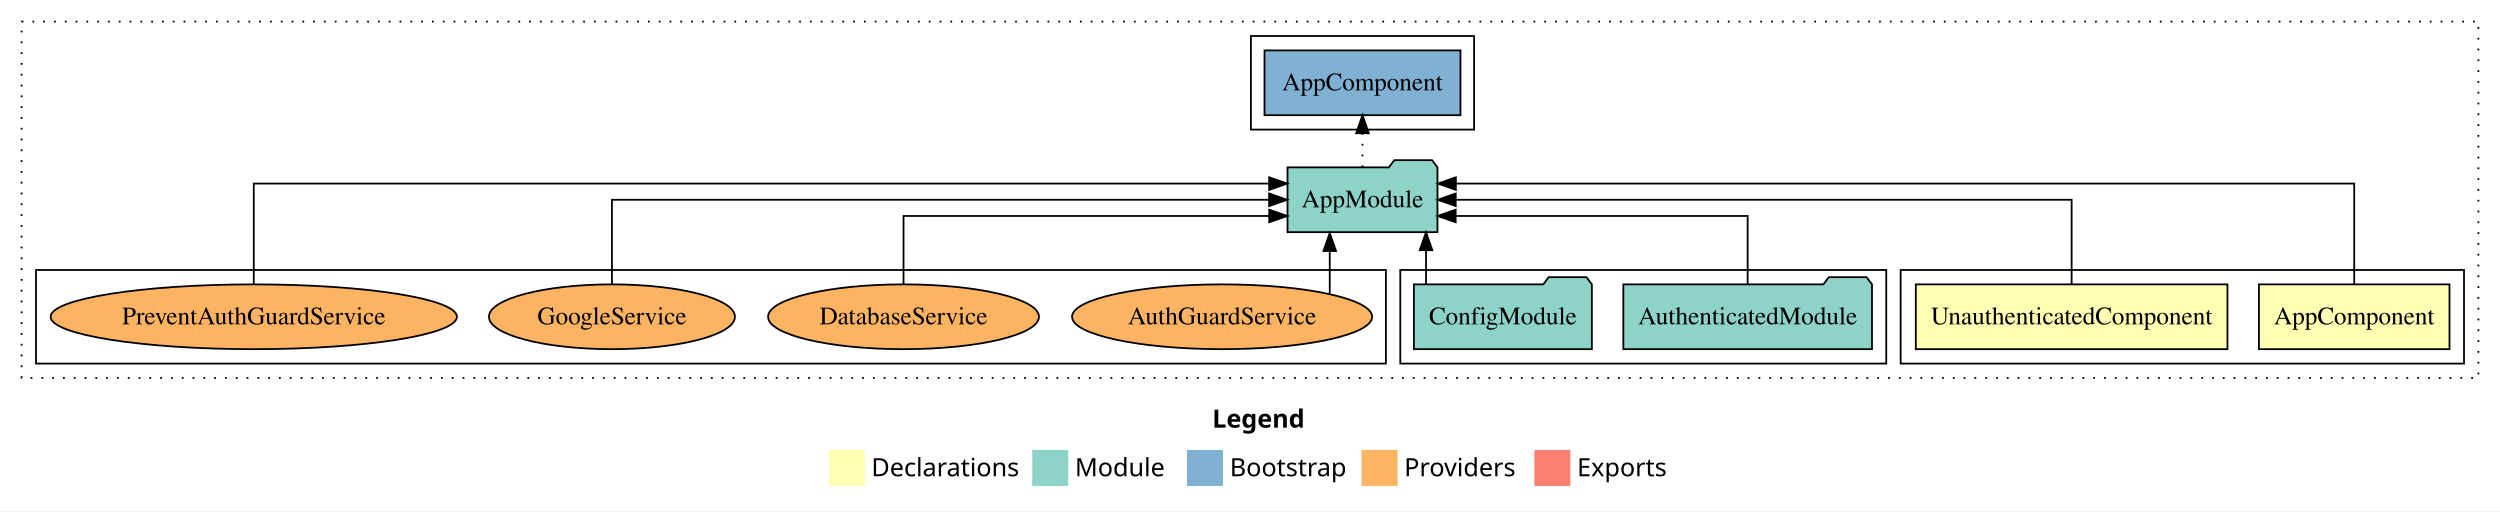
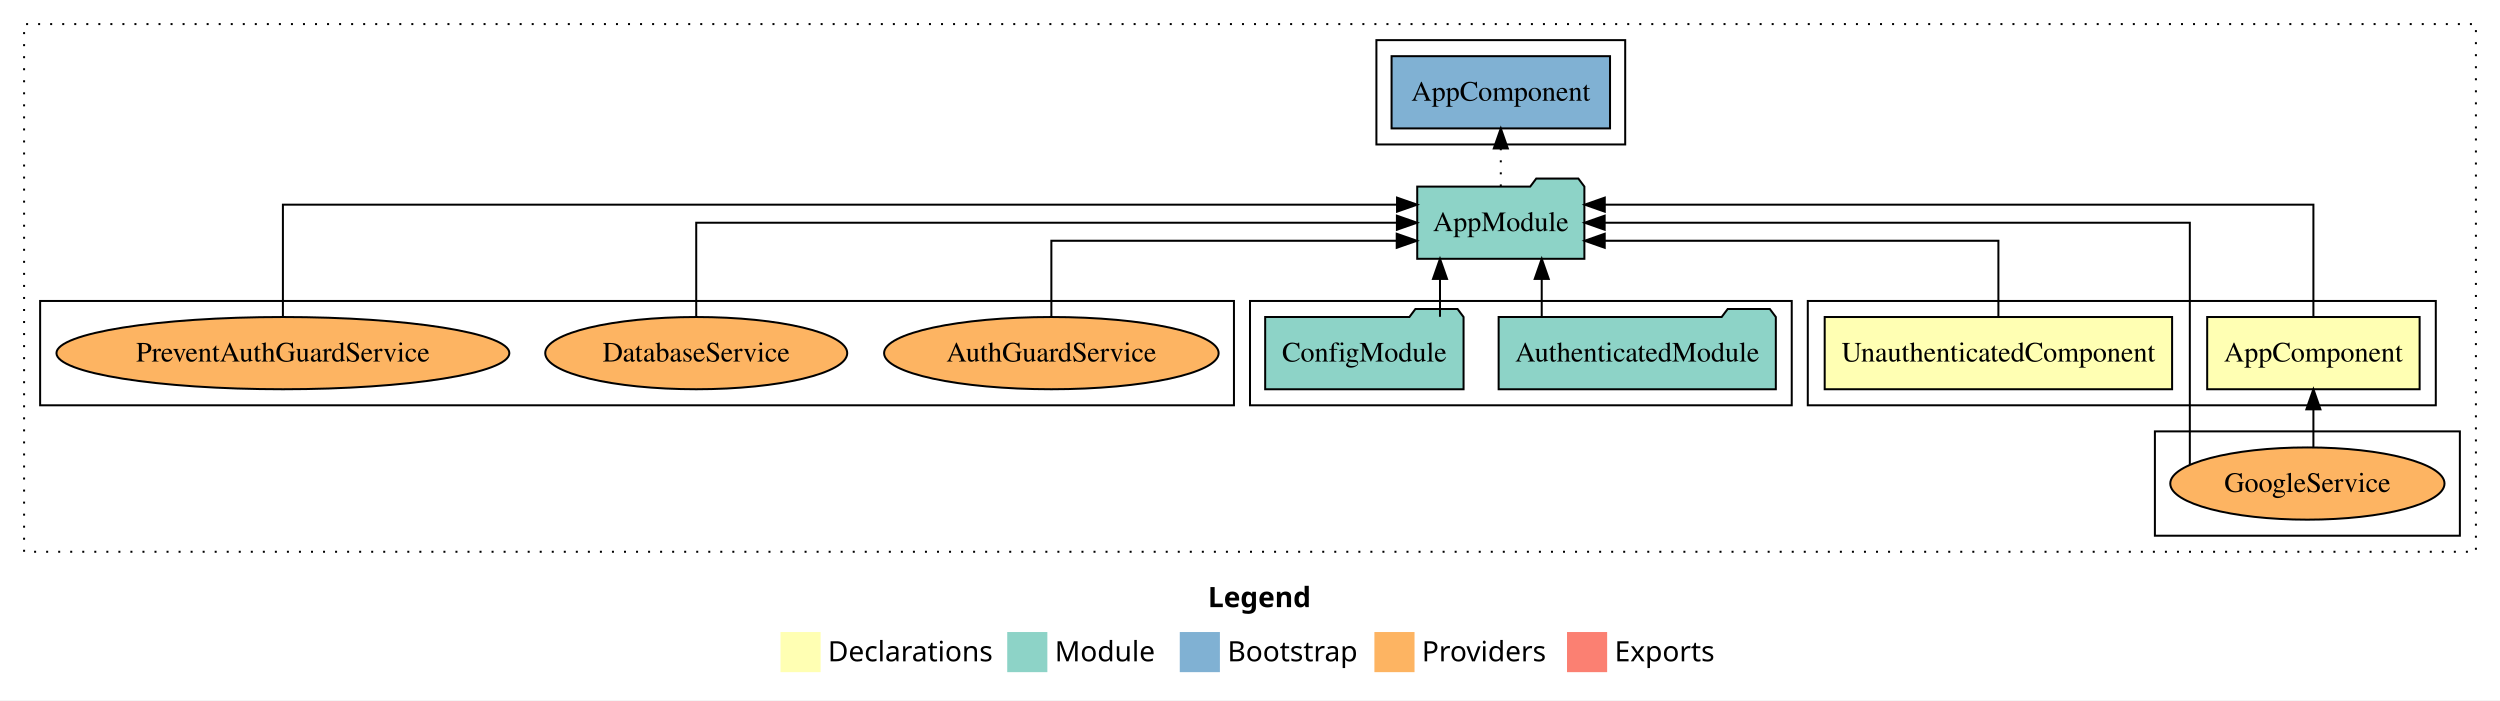
- <svg xmlns="http://www.w3.org/2000/svg" width="1389pt" height="284pt" viewBox="0.00 0.00 1389.00 284.00">
-   <g id="graph0" class="graph" transform="scale(1 1) rotate(0) translate(4 280)">
-     <polygon fill="#ffffff" stroke="transparent" points="-4,4 -4,-280 1385,-280 1385,4 -4,4" />
-     <text text-anchor="start" x="669.509" y="-42.4" font-family="sans-serif" font-weight="bold" font-size="14.00" fill="#000000">Legend</text>
-     <polygon fill="#ffffb3" stroke="transparent" points="456.5,-10 456.5,-30 476.5,-30 476.5,-10 456.5,-10" />
-     <text text-anchor="start" x="480.129" y="-15.4" font-family="sans-serif" font-size="14.00" fill="#000000">  Declarations</text>
-     <polygon fill="#8dd3c7" stroke="transparent" points="569.5,-10 569.5,-30 589.5,-30 589.5,-10 569.5,-10" />
-     <text text-anchor="start" x="593.225" y="-15.4" font-family="sans-serif" font-size="14.00" fill="#000000">  Module</text>
-     <polygon fill="#80b1d3" stroke="transparent" points="655.5,-10 655.5,-30 675.5,-30 675.5,-10 655.5,-10" />
-     <text text-anchor="start" x="679.281" y="-15.4" font-family="sans-serif" font-size="14.00" fill="#000000">  Bootstrap</text>
-     <polygon fill="#fdb462" stroke="transparent" points="752.5,-10 752.5,-30 772.5,-30 772.5,-10 752.5,-10" />
-     <text text-anchor="start" x="776.173" y="-15.4" font-family="sans-serif" font-size="14.00" fill="#000000">  Providers</text>
-     <polygon fill="#fb8072" stroke="transparent" points="848.5,-10 848.5,-30 868.5,-30 868.5,-10 848.5,-10" />
-     <text text-anchor="start" x="872.226" y="-15.4" font-family="sans-serif" font-size="14.00" fill="#000000">  Exports</text>
+ <svg xmlns="http://www.w3.org/2000/svg" width="1246pt" height="349pt" viewBox="0.00 0.00 1246.00 349.00">
+   <g id="graph0" class="graph" transform="scale(1 1) rotate(0) translate(4 345)">
+     <polygon fill="#ffffff" stroke="transparent" points="-4,4 -4,-345 1242,-345 1242,4 -4,4" />
+     <text text-anchor="start" x="598.009" y="-42.4" font-family="sans-serif" font-weight="bold" font-size="14.00" fill="#000000">Legend</text>
+     <polygon fill="#ffffb3" stroke="transparent" points="385,-10 385,-30 405,-30 405,-10 385,-10" />
+     <text text-anchor="start" x="408.629" y="-15.4" font-family="sans-serif" font-size="14.00" fill="#000000">  Declarations</text>
+     <polygon fill="#8dd3c7" stroke="transparent" points="498,-10 498,-30 518,-30 518,-10 498,-10" />
+     <text text-anchor="start" x="521.725" y="-15.4" font-family="sans-serif" font-size="14.00" fill="#000000">  Module</text>
+     <polygon fill="#80b1d3" stroke="transparent" points="584,-10 584,-30 604,-30 604,-10 584,-10" />
+     <text text-anchor="start" x="607.781" y="-15.4" font-family="sans-serif" font-size="14.00" fill="#000000">  Bootstrap</text>
+     <polygon fill="#fdb462" stroke="transparent" points="681,-10 681,-30 701,-30 701,-10 681,-10" />
+     <text text-anchor="start" x="704.673" y="-15.4" font-family="sans-serif" font-size="14.00" fill="#000000">  Providers</text>
+     <polygon fill="#fb8072" stroke="transparent" points="777,-10 777,-30 797,-30 797,-10 777,-10" />
+     <text text-anchor="start" x="800.726" y="-15.4" font-family="sans-serif" font-size="14.00" fill="#000000">  Exports</text>
    <g id="clust1" class="cluster">
-       <polygon fill="none" stroke="#000000" stroke-dasharray="1,5" points="8,-70 8,-268 1373,-268 1373,-70 8,-70" />
+       <polygon fill="none" stroke="#000000" stroke-dasharray="1,5" points="8,-70 8,-333 1230,-333 1230,-70 8,-70" />
    </g>
    <g id="clust2" class="cluster">
-       <polygon fill="none" stroke="#000000" points="1052,-78 1052,-130 1365,-130 1365,-78 1052,-78" />
+       <polygon fill="none" stroke="#000000" points="897,-143 897,-195 1210,-195 1210,-143 897,-143" />
+     </g>
+     <g id="clust3" class="cluster">
+       <polygon fill="none" stroke="#000000" points="1070,-78 1070,-130 1222,-130 1222,-78 1070,-78" />
    </g>
    <g id="clust5" class="cluster">
-       <polygon fill="none" stroke="#000000" points="774,-78 774,-130 1044,-130 1044,-78 774,-78" />
+       <polygon fill="none" stroke="#000000" points="619,-143 619,-195 889,-195 889,-143 619,-143" />
    </g>
    <g id="clust7" class="cluster">
-       <polygon fill="none" stroke="#000000" points="691,-208 691,-260 815,-260 815,-208 691,-208" />
+       <polygon fill="none" stroke="#000000" points="682,-273 682,-325 806,-325 806,-273 682,-273" />
    </g>
    <g id="clust8" class="cluster">
-       <polygon fill="none" stroke="#000000" points="16,-78 16,-130 766,-130 766,-78 16,-78" />
+       <polygon fill="none" stroke="#000000" points="16,-143 16,-195 611,-195 611,-143 16,-143" />
    </g>
    <g id="node1" class="node">
-       <polygon fill="#ffffb3" stroke="#000000" points="1356.94,-122 1251.06,-122 1251.06,-86 1356.94,-86 1356.94,-122" />
-       <text text-anchor="middle" x="1304" y="-99.8" font-family="Times,serif" font-size="14.00" fill="#000000">AppComponent</text>
+       <polygon fill="#ffffb3" stroke="#000000" points="1201.94,-187 1096.06,-187 1096.06,-151 1201.94,-151 1201.94,-187" />
+       <text text-anchor="middle" x="1149" y="-164.8" font-family="Times,serif" font-size="14.00" fill="#000000">AppComponent</text>
    </g>
    <g id="node3" class="node">
-       <polygon fill="#8dd3c7" stroke="#000000" points="794.657,-187 791.657,-191 770.657,-191 767.657,-187 711.343,-187 711.343,-151 794.657,-151 794.657,-187" />
-       <text text-anchor="middle" x="753" y="-164.8" font-family="Times,serif" font-size="14.00" fill="#000000">AppModule</text>
+       <polygon fill="#8dd3c7" stroke="#000000" points="785.657,-252 782.657,-256 761.657,-256 758.657,-252 702.343,-252 702.343,-216 785.657,-216 785.657,-252" />
+       <text text-anchor="middle" x="744" y="-229.8" font-family="Times,serif" font-size="14.00" fill="#000000">AppModule</text>
    </g>
    <g id="edge1" class="edge">
-       <path fill="none" stroke="#000000" d="M1304,-122.292C1304,-144.206 1304,-178 1304,-178 1304,-178 804.867,-178 804.867,-178" />
-       <polygon fill="#000000" stroke="#000000" points="804.867,-174.5 794.867,-178 804.867,-181.5 804.867,-174.5" />
+       <path fill="none" stroke="#000000" d="M1149,-187.292C1149,-209.206 1149,-243 1149,-243 1149,-243 795.817,-243 795.817,-243" />
+       <polygon fill="#000000" stroke="#000000" points="795.817,-239.5 785.817,-243 795.817,-246.5 795.817,-239.5" />
    </g>
    <g id="node2" class="node">
-       <polygon fill="#ffffb3" stroke="#000000" points="1233.574,-122 1060.426,-122 1060.426,-86 1233.574,-86 1233.574,-122" />
-       <text text-anchor="middle" x="1147" y="-99.8" font-family="Times,serif" font-size="14.00" fill="#000000">UnauthenticatedComponent</text>
+       <polygon fill="#ffffb3" stroke="#000000" points="1078.574,-187 905.426,-187 905.426,-151 1078.574,-151 1078.574,-187" />
+       <text text-anchor="middle" x="992" y="-164.8" font-family="Times,serif" font-size="14.00" fill="#000000">UnauthenticatedComponent</text>
+     </g>
+     <g id="edge3" class="edge">
+       <path fill="none" stroke="#000000" d="M992,-187.027C992,-203.398 992,-225 992,-225 992,-225 795.789,-225 795.789,-225" />
+       <polygon fill="#000000" stroke="#000000" points="795.789,-221.5 785.789,-225 795.789,-228.5 795.789,-221.5" />
+     </g>
+     <g id="node7" class="node">
+       <polygon fill="#80b1d3" stroke="#000000" points="798.439,-317 689.561,-317 689.561,-281 798.439,-281 798.439,-317" />
+       <text text-anchor="middle" x="744" y="-294.8" font-family="Times,serif" font-size="14.00" fill="#000000">AppComponent </text>
+     </g>
+     <g id="edge6" class="edge">
+       <path fill="none" stroke="#000000" stroke-dasharray="1,5" d="M744,-252.106C744,-252.106 744,-270.991 744,-270.991" />
+       <polygon fill="#000000" stroke="#000000" points="740.5,-270.991 744,-280.991 747.5,-270.991 740.5,-270.991" />
+     </g>
+     <g id="node4" class="node">
+       <ellipse fill="#fdb462" stroke="#000000" cx="1146" cy="-104" rx="68.338" ry="18" />
+       <text text-anchor="middle" x="1146" y="-99.8" font-family="Times,serif" font-size="14.00" fill="#000000">GoogleService</text>
    </g>
    <g id="edge2" class="edge">
-       <path fill="none" stroke="#000000" d="M1147,-122.106C1147,-141.339 1147,-169 1147,-169 1147,-169 804.792,-169 804.792,-169" />
-       <polygon fill="#000000" stroke="#000000" points="804.792,-165.5 794.792,-169 804.792,-172.5 804.792,-165.5" />
+       <path fill="none" stroke="#000000" d="M1149,-122.106C1149,-122.106 1149,-140.991 1149,-140.991" />
+       <polygon fill="#000000" stroke="#000000" points="1145.5,-140.991 1149,-150.991 1152.5,-140.991 1145.5,-140.991" />
+     </g>
+     <g id="edge9" class="edge">
+       <path fill="none" stroke="#000000" d="M1087.409,-113.349C1087.409,-143.157 1087.409,-234 1087.409,-234 1087.409,-234 795.765,-234 795.765,-234" />
+       <polygon fill="#000000" stroke="#000000" points="795.765,-230.5 785.765,-234 795.765,-237.5 795.765,-230.5" />
+     </g>
+     <g id="node5" class="node">
+       <polygon fill="#8dd3c7" stroke="#000000" points="881.077,-187 878.077,-191 857.077,-191 854.077,-187 742.923,-187 742.923,-151 881.077,-151 881.077,-187" />
+       <text text-anchor="middle" x="812" y="-164.8" font-family="Times,serif" font-size="14.00" fill="#000000">AuthenticatedModule</text>
+     </g>
+     <g id="edge4" class="edge">
+       <path fill="none" stroke="#000000" d="M764.395,-187.106C764.395,-187.106 764.395,-205.991 764.395,-205.991" />
+       <polygon fill="#000000" stroke="#000000" points="760.895,-205.991 764.395,-215.991 767.895,-205.991 760.895,-205.991" />
    </g>
    <g id="node6" class="node">
-       <polygon fill="#80b1d3" stroke="#000000" points="807.439,-252 698.561,-252 698.561,-216 807.439,-216 807.439,-252" />
-       <text text-anchor="middle" x="753" y="-229.8" font-family="Times,serif" font-size="14.00" fill="#000000">AppComponent </text>
+       <polygon fill="#8dd3c7" stroke="#000000" points="725.439,-187 722.439,-191 701.439,-191 698.439,-187 626.561,-187 626.561,-151 725.439,-151 725.439,-187" />
+       <text text-anchor="middle" x="676" y="-164.8" font-family="Times,serif" font-size="14.00" fill="#000000">ConfigModule</text>
    </g>
    <g id="edge5" class="edge">
-       <path fill="none" stroke="#000000" stroke-dasharray="1,5" d="M753,-187.106C753,-187.106 753,-205.991 753,-205.991" />
-       <polygon fill="#000000" stroke="#000000" points="749.5,-205.991 753,-215.991 756.5,-205.991 749.5,-205.991" />
-     </g>
-     <g id="node4" class="node">
-       <polygon fill="#8dd3c7" stroke="#000000" points="1036.077,-122 1033.077,-126 1012.077,-126 1009.077,-122 897.923,-122 897.923,-86 1036.077,-86 1036.077,-122" />
-       <text text-anchor="middle" x="967" y="-99.8" font-family="Times,serif" font-size="14.00" fill="#000000">AuthenticatedModule</text>
-     </g>
-     <g id="edge3" class="edge">
-       <path fill="none" stroke="#000000" d="M967,-122.027C967,-138.398 967,-160 967,-160 967,-160 804.769,-160 804.769,-160" />
-       <polygon fill="#000000" stroke="#000000" points="804.769,-156.5 794.769,-160 804.769,-163.5 804.769,-156.5" />
-     </g>
-     <g id="node5" class="node">
-       <polygon fill="#8dd3c7" stroke="#000000" points="880.439,-122 877.439,-126 856.439,-126 853.439,-122 781.561,-122 781.561,-86 880.439,-86 880.439,-122" />
-       <text text-anchor="middle" x="831" y="-99.8" font-family="Times,serif" font-size="14.00" fill="#000000">ConfigModule</text>
-     </g>
-     <g id="edge4" class="edge">
-       <path fill="none" stroke="#000000" d="M788.305,-122.106C788.305,-122.106 788.305,-140.991 788.305,-140.991" />
-       <polygon fill="#000000" stroke="#000000" points="784.805,-140.991 788.305,-150.991 791.805,-140.991 784.805,-140.991" />
-     </g>
-     <g id="node7" class="node">
-       <ellipse fill="#fdb462" stroke="#000000" cx="675" cy="-104" rx="83.367" ry="18" />
-       <text text-anchor="middle" x="675" y="-99.8" font-family="Times,serif" font-size="14.00" fill="#000000">AuthGuardService</text>
-     </g>
-     <g id="edge6" class="edge">
-       <path fill="none" stroke="#000000" d="M734.803,-116.842C734.803,-116.842 734.803,-140.523 734.803,-140.523" />
-       <polygon fill="#000000" stroke="#000000" points="731.303,-140.523 734.803,-150.523 738.303,-140.523 731.303,-140.523" />
+       <path fill="none" stroke="#000000" d="M713.695,-187.106C713.695,-187.106 713.695,-205.991 713.695,-205.991" />
+       <polygon fill="#000000" stroke="#000000" points="710.195,-205.991 713.695,-215.991 717.195,-205.991 710.195,-205.991" />
    </g>
    <g id="node8" class="node">
-       <ellipse fill="#fdb462" stroke="#000000" cx="498" cy="-104" rx="75.256" ry="18" />
-       <text text-anchor="middle" x="498" y="-99.8" font-family="Times,serif" font-size="14.00" fill="#000000">DatabaseService</text>
+       <ellipse fill="#fdb462" stroke="#000000" cx="520" cy="-169" rx="83.367" ry="18" />
+       <text text-anchor="middle" x="520" y="-164.8" font-family="Times,serif" font-size="14.00" fill="#000000">AuthGuardService</text>
    </g>
    <g id="edge7" class="edge">
-       <path fill="none" stroke="#000000" d="M498,-122.027C498,-138.398 498,-160 498,-160 498,-160 701.178,-160 701.178,-160" />
-       <polygon fill="#000000" stroke="#000000" points="701.178,-163.5 711.178,-160 701.177,-156.5 701.178,-163.5" />
+       <path fill="none" stroke="#000000" d="M520,-187.027C520,-203.398 520,-225 520,-225 520,-225 692.13,-225 692.13,-225" />
+       <polygon fill="#000000" stroke="#000000" points="692.13,-228.5 702.13,-225 692.13,-221.5 692.13,-228.5" />
    </g>
    <g id="node9" class="node">
-       <ellipse fill="#fdb462" stroke="#000000" cx="336" cy="-104" rx="68.338" ry="18" />
-       <text text-anchor="middle" x="336" y="-99.8" font-family="Times,serif" font-size="14.00" fill="#000000">GoogleService</text>
+       <ellipse fill="#fdb462" stroke="#000000" cx="343" cy="-169" rx="75.256" ry="18" />
+       <text text-anchor="middle" x="343" y="-164.8" font-family="Times,serif" font-size="14.00" fill="#000000">DatabaseService</text>
    </g>
    <g id="edge8" class="edge">
-       <path fill="none" stroke="#000000" d="M336,-122.106C336,-141.339 336,-169 336,-169 336,-169 701.107,-169 701.107,-169" />
-       <polygon fill="#000000" stroke="#000000" points="701.107,-172.5 711.107,-169 701.107,-165.5 701.107,-172.5" />
+       <path fill="none" stroke="#000000" d="M343,-187.106C343,-206.339 343,-234 343,-234 343,-234 692.221,-234 692.221,-234" />
+       <polygon fill="#000000" stroke="#000000" points="692.221,-237.5 702.221,-234 692.221,-230.5 692.221,-237.5" />
    </g>
    <g id="node10" class="node">
-       <ellipse fill="#fdb462" stroke="#000000" cx="137" cy="-104" rx="112.862" ry="18" />
-       <text text-anchor="middle" x="137" y="-99.8" font-family="Times,serif" font-size="14.00" fill="#000000">PreventAuthGuardService</text>
+       <ellipse fill="#fdb462" stroke="#000000" cx="137" cy="-169" rx="112.862" ry="18" />
+       <text text-anchor="middle" x="137" y="-164.8" font-family="Times,serif" font-size="14.00" fill="#000000">PreventAuthGuardService</text>
    </g>
-     <g id="edge9" class="edge">
-       <path fill="none" stroke="#000000" d="M137,-122.292C137,-144.206 137,-178 137,-178 137,-178 701.144,-178 701.144,-178" />
-       <polygon fill="#000000" stroke="#000000" points="701.144,-181.5 711.144,-178 701.144,-174.5 701.144,-181.5" />
+     <g id="edge10" class="edge">
+       <path fill="none" stroke="#000000" d="M137,-187.292C137,-209.206 137,-243 137,-243 137,-243 692.278,-243 692.278,-243" />
+       <polygon fill="#000000" stroke="#000000" points="692.279,-246.5 702.278,-243 692.278,-239.5 692.279,-246.5" />
    </g>
  </g>
</svg>
